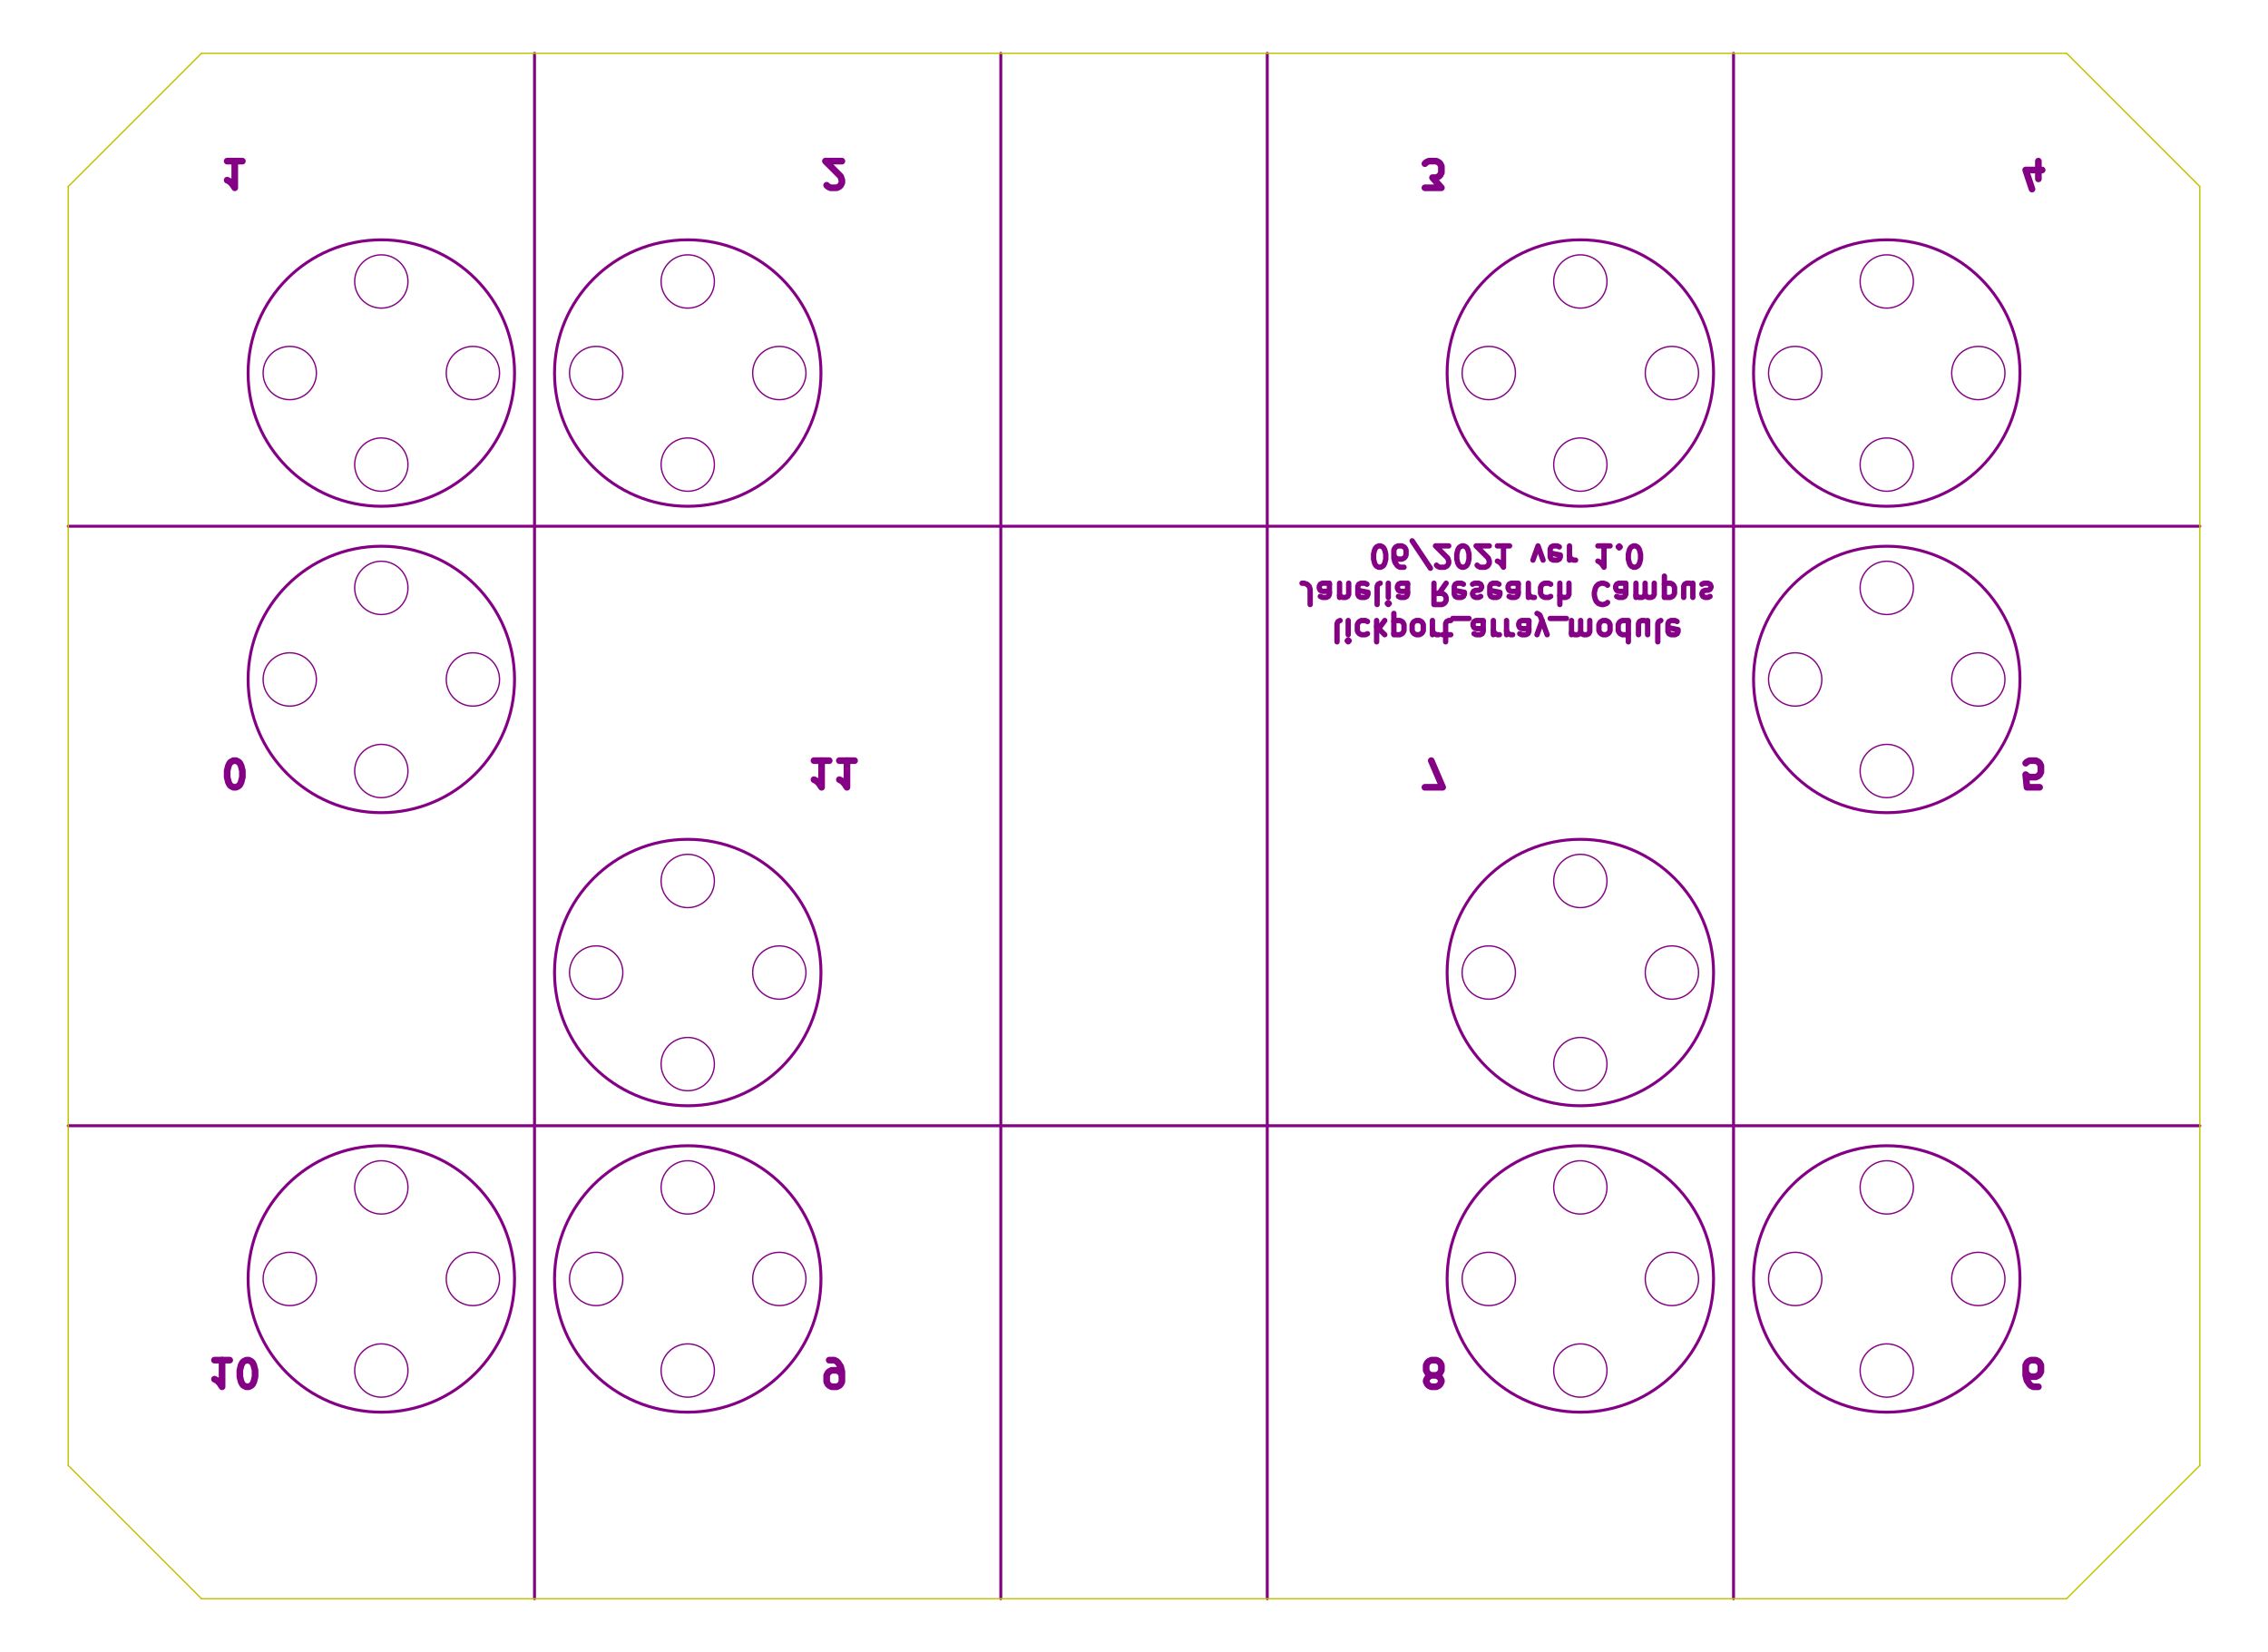
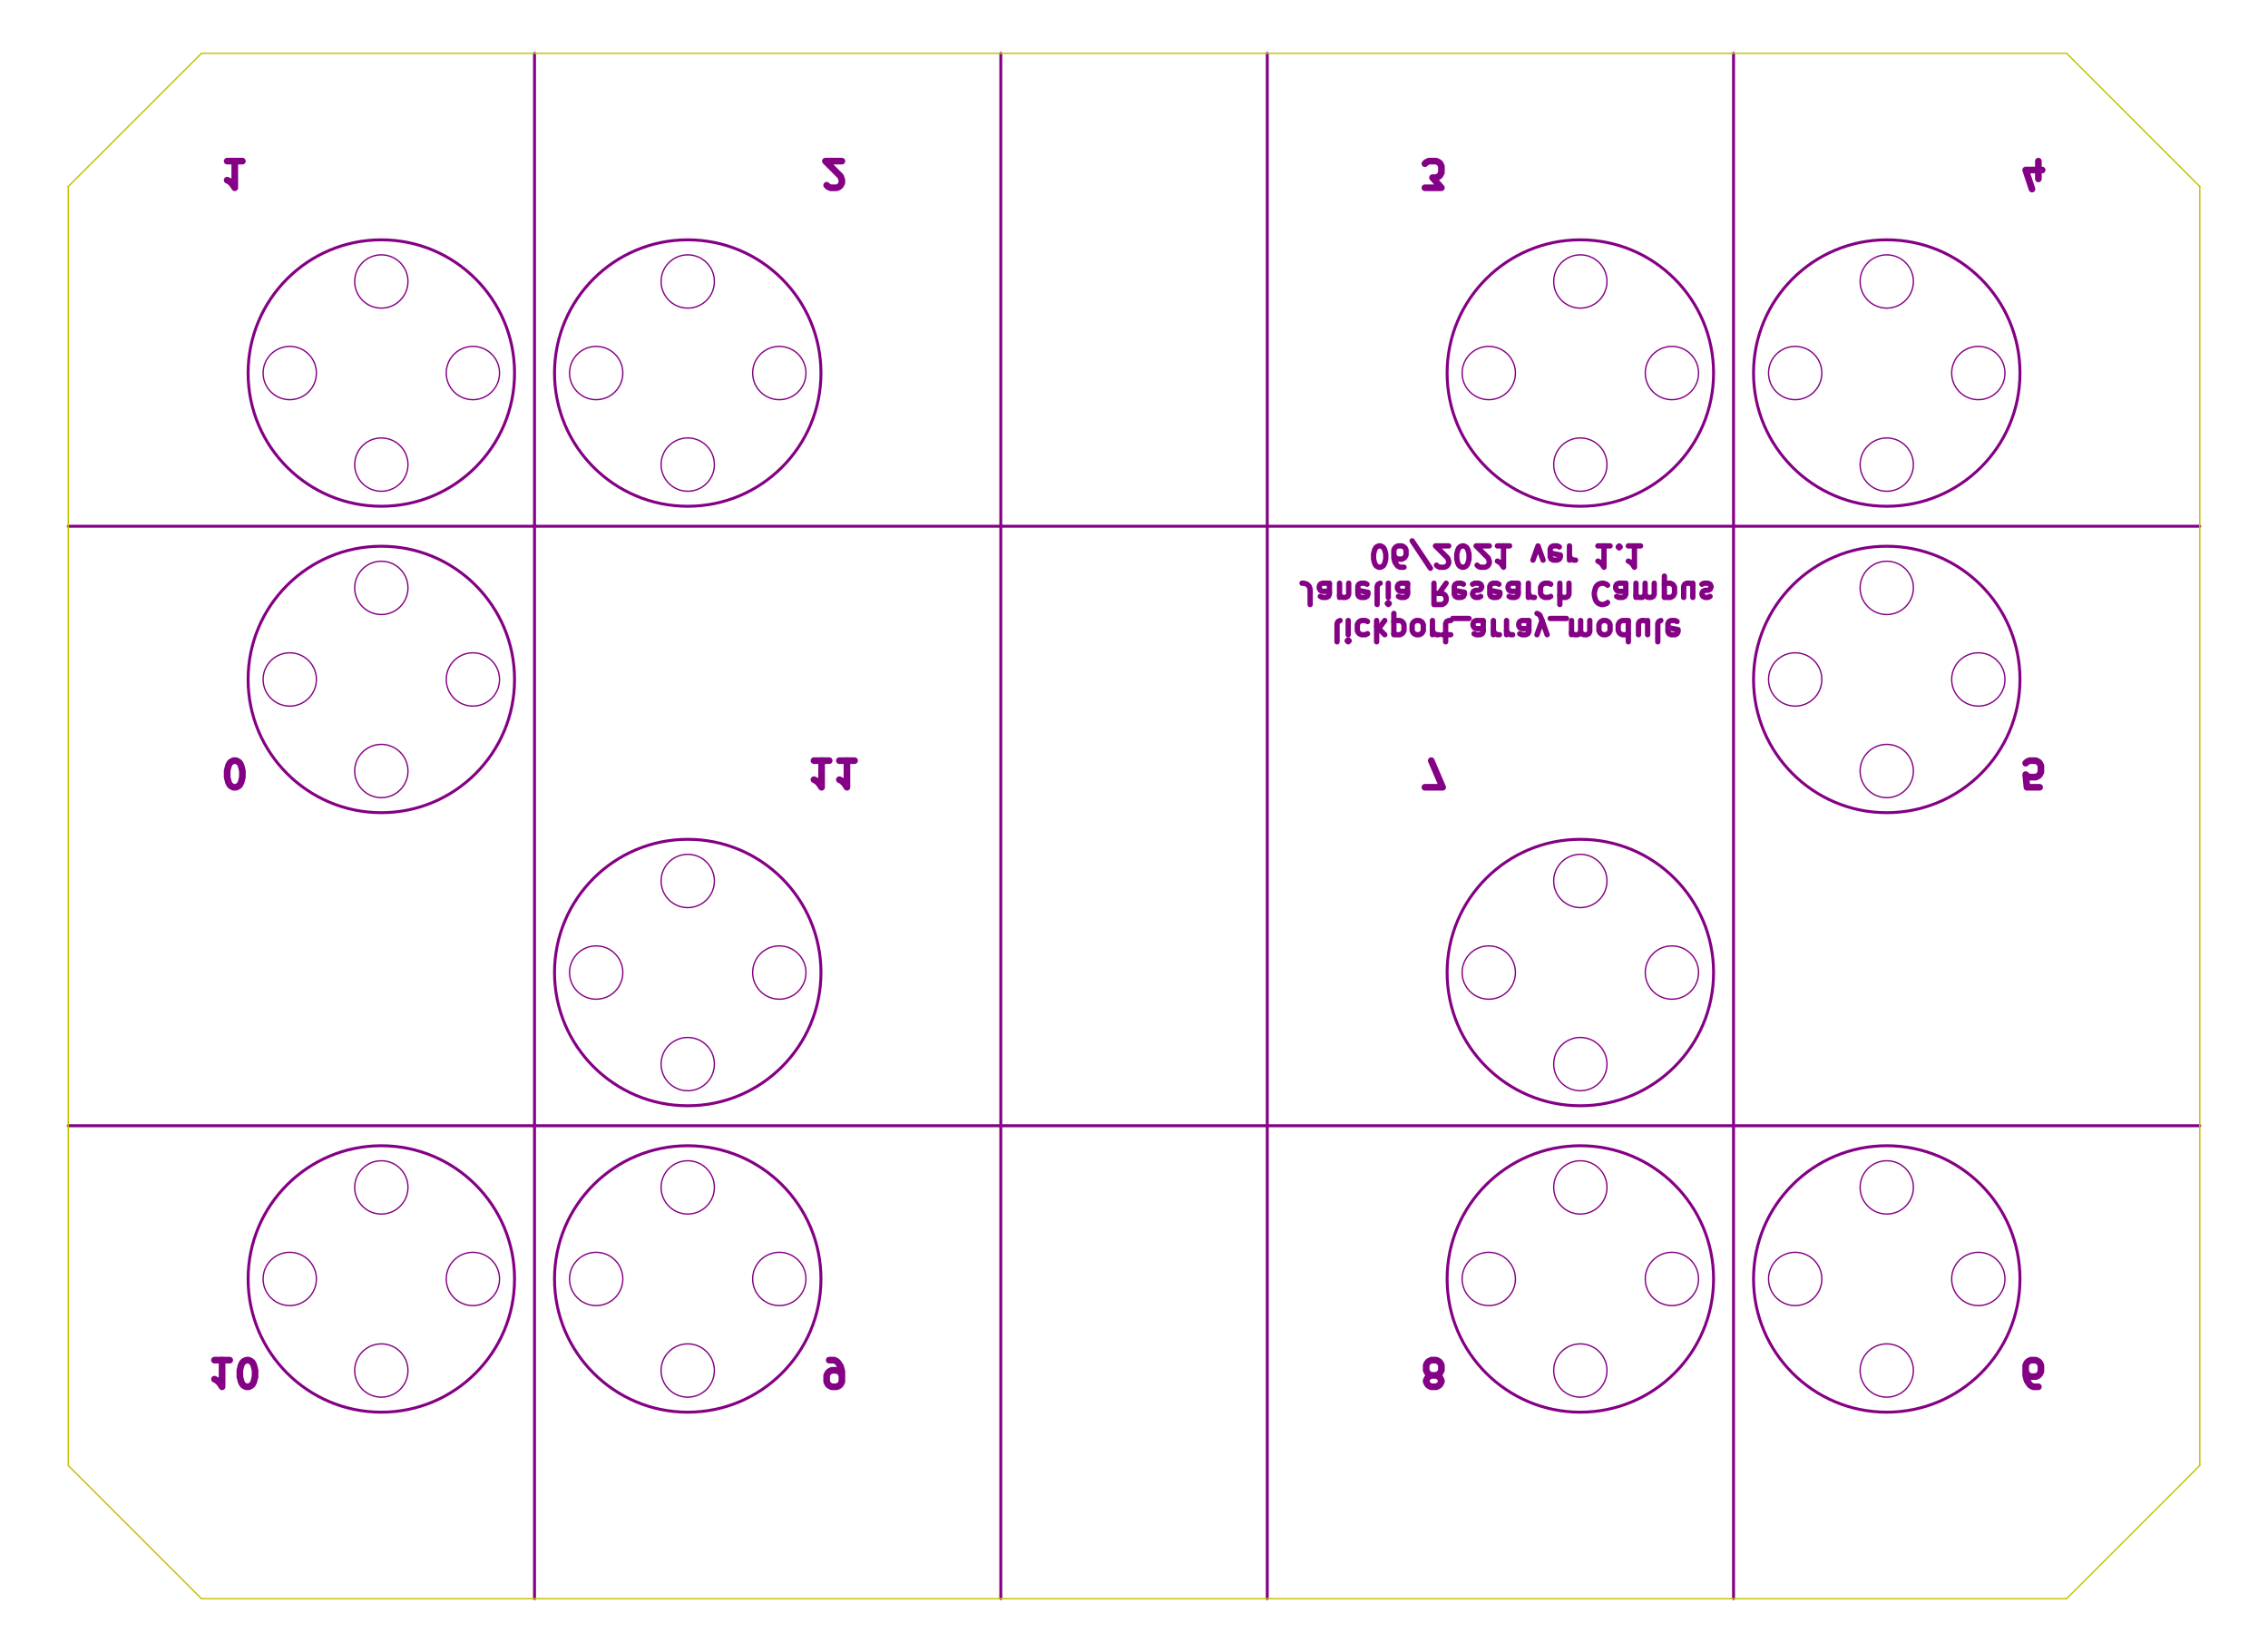
<svg xmlns="http://www.w3.org/2000/svg" version="1.1" width="21.62cm" height="15.748cm" viewBox="0 0 85120 62000">
  <g style="fill:#000000; fill-opacity:1;stroke:#000000; stroke-opacity:1; stroke-linecap:round; stroke-linejoin:round;" transform="translate(0 0) scale(1 1)">
</g>
  <g style="fill:#000000; fill-opacity:0.0;  stroke:#000000; stroke-width:-0; stroke-opacity:1;  stroke-linecap:round; stroke-linejoin:round;">
</g>
  <g style="fill:#840084; fill-opacity:0.0;  stroke:#840084; stroke-width:-0; stroke-opacity:1;  stroke-linecap:round; stroke-linejoin:round;">
</g>
  <g style="fill:#840084; fill-opacity:0.0;  stroke:#840084; stroke-width:200; stroke-opacity:1;  stroke-linecap:round; stroke-linejoin:round;">
    <g transform="rotate(-180 56561.6 23650)">
      <text x="56561.6" y="24050" transform="scale(-1 1) translate(-113123.15 0)" textLength="13024.7" font-size="1066.67" lengthAdjust="spacingAndGlyphs" text-anchor="middle" opacity="0">lickport_array_module</text>
    </g>
    <path d="M50294 23288 L50218 23326 L50180 23402 L50180 24088 " />
    <path d="M50599 23288 L50599 23821 " />
    <path d="M50599 24088 L50561 24050 L50599 24011 L50637 24050 L50599 24088 L50599 24011 " />
    <path d="M51323 23326 L51247 23288 L51094 23288 L51018 23326 L50980 23364 L50942 23440 L50942 23669 L50980 23745 L51018 23783 L51094 23821 L51247 23821 L51323 23783 " />
    <path d="M51666 23288 L51666 24088 " />
    <path d="M51742 23592 L51971 23288 " />
    <path d="M51971 23821 L51666 23516 " />
    <path d="M52313 23821 L52313 23021 " />
    <path d="M52313 23783 L52390 23821 L52542 23821 L52618 23783 L52656 23745 L52694 23669 L52694 23440 L52656 23364 L52618 23326 L52542 23288 L52390 23288 L52313 23326 " />
    <path d="M53152 23288 L53075 23326 L53037 23364 L52999 23440 L52999 23669 L53037 23745 L53075 23783 L53152 23821 L53266 23821 L53342 23783 L53380 23745 L53418 23669 L53418 23440 L53380 23364 L53342 23326 L53266 23288 L53152 23288 " />
    <path d="M53761 23288 L53761 23821 " />
    <path d="M53761 23669 L53799 23745 L53837 23783 L53913 23821 L53990 23821 " />
    <path d="M54142 23821 L54447 23821 " />
    <path d="M54256 24088 L54256 23402 L54294 23326 L54371 23288 L54447 23288 " />
    <path d="M54523 23211 L55133 23211 " />
    <path d="M55666 23288 L55666 23707 L55628 23783 L55552 23821 L55399 23821 L55323 23783 " />
    <path d="M55666 23326 L55590 23288 L55399 23288 L55323 23326 L55285 23402 L55285 23478 L55323 23554 L55399 23592 L55590 23592 L55666 23630 " />
    <path d="M56047 23288 L56047 23821 " />
    <path d="M56047 23669 L56085 23745 L56123 23783 L56199 23821 L56275 23821 " />
    <path d="M56542 23288 L56542 23821 " />
    <path d="M56542 23669 L56580 23745 L56618 23783 L56694 23821 L56771 23821 " />
    <path d="M57380 23288 L57380 23707 L57342 23783 L57266 23821 L57113 23821 L57037 23783 " />
    <path d="M57380 23326 L57304 23288 L57113 23288 L57037 23326 L56999 23402 L56999 23478 L57037 23554 L57113 23592 L57304 23592 L57380 23630 " />
    <path d="M57685 23821 L57875 23288 " />
    <path d="M58066 23821 L57875 23288 L57799 23097 L57761 23059 L57685 23021 " />
    <path d="M58180 23211 L58790 23211 " />
    <path d="M58980 23288 L58980 23821 " />
    <path d="M58980 23745 L59018 23783 L59094 23821 L59209 23821 L59285 23783 L59323 23707 L59323 23288 " />
    <path d="M59323 23707 L59361 23783 L59437 23821 L59552 23821 L59628 23783 L59666 23707 L59666 23288 " />
    <path d="M60161 23288 L60085 23326 L60047 23364 L60009 23440 L60009 23669 L60047 23745 L60085 23783 L60161 23821 L60275 23821 L60352 23783 L60390 23745 L60428 23669 L60428 23440 L60390 23364 L60352 23326 L60275 23288 L60161 23288 " />
    <path d="M61113 23288 L61113 24088 " />
    <path d="M61113 23326 L61037 23288 L60885 23288 L60809 23326 L60771 23364 L60733 23440 L60733 23669 L60771 23745 L60809 23783 L60885 23821 L61037 23821 L61113 23783 " />
    <path d="M61837 23821 L61837 23288 " />
    <path d="M61494 23821 L61494 23402 L61533 23326 L61609 23288 L61723 23288 L61799 23326 L61837 23364 " />
    <path d="M62333 23288 L62256 23326 L62218 23402 L62218 24088 " />
    <path d="M62942 23326 L62866 23288 L62713 23288 L62637 23326 L62599 23402 L62599 23707 L62637 23783 L62713 23821 L62866 23821 L62942 23783 L62980 23707 L62980 23630 L62599 23554 " />
    <g transform="rotate(-180 56561.6 22250)">
      <text x="56561.6" y="22650" transform="scale(-1 1) translate(-113123.15 0)" textLength="15359" font-size="1066.67" lengthAdjust="spacingAndGlyphs" text-anchor="middle" opacity="0">Janelia Research Campus</text>
    </g>
    <path d="M49171 22688 L49171 22116 L49133 22002 L49056 21926 L48942 21888 L48866 21888 " />
    <path d="M49894 21888 L49894 22307 L49856 22383 L49780 22421 L49628 22421 L49552 22383 " />
    <path d="M49894 21926 L49818 21888 L49628 21888 L49552 21926 L49513 22002 L49513 22078 L49552 22154 L49628 22192 L49818 22192 L49894 22230 " />
    <path d="M50275 22421 L50275 21888 " />
    <path d="M50275 22345 L50313 22383 L50390 22421 L50504 22421 L50580 22383 L50618 22307 L50618 21888 " />
    <path d="M51304 21926 L51228 21888 L51075 21888 L50999 21926 L50961 22002 L50961 22307 L50999 22383 L51075 22421 L51228 22421 L51304 22383 L51342 22307 L51342 22230 L50961 22154 " />
    <path d="M51799 21888 L51723 21926 L51685 22002 L51685 22688 " />
    <path d="M52104 21888 L52104 22421 " />
    <path d="M52104 22688 L52066 22650 L52104 22611 L52142 22650 L52104 22688 L52104 22611 " />
    <path d="M52828 21888 L52828 22307 L52790 22383 L52713 22421 L52561 22421 L52485 22383 " />
    <path d="M52828 21926 L52752 21888 L52561 21888 L52485 21926 L52447 22002 L52447 22078 L52485 22154 L52561 22192 L52752 22192 L52828 22230 " />
    <path d="M54275 21888 L54009 22269 " />
    <path d="M53818 21888 L53818 22688 L54123 22688 L54199 22650 L54237 22611 L54275 22535 L54275 22421 L54237 22345 L54199 22307 L54123 22269 L53818 22269 " />
    <path d="M54923 21926 L54847 21888 L54694 21888 L54618 21926 L54580 22002 L54580 22307 L54618 22383 L54694 22421 L54847 22421 L54923 22383 L54961 22307 L54961 22230 L54580 22154 " />
    <path d="M55266 21926 L55342 21888 L55494 21888 L55571 21926 L55609 22002 L55609 22040 L55571 22116 L55494 22154 L55380 22154 L55304 22192 L55266 22269 L55266 22307 L55304 22383 L55380 22421 L55494 22421 L55571 22383 " />
    <path d="M56256 21926 L56180 21888 L56028 21888 L55952 21926 L55913 22002 L55913 22307 L55952 22383 L56028 22421 L56180 22421 L56256 22383 L56294 22307 L56294 22230 L55913 22154 " />
    <path d="M56980 21888 L56980 22307 L56942 22383 L56866 22421 L56713 22421 L56637 22383 " />
    <path d="M56980 21926 L56904 21888 L56713 21888 L56637 21926 L56599 22002 L56599 22078 L56637 22154 L56713 22192 L56904 22192 L56980 22230 " />
    <path d="M57361 21888 L57361 22421 " />
    <path d="M57361 22269 L57399 22345 L57437 22383 L57513 22421 L57590 22421 " />
    <path d="M58199 21926 L58123 21888 L57971 21888 L57894 21926 L57856 21964 L57818 22040 L57818 22269 L57856 22345 L57894 22383 L57971 22421 L58123 22421 L58199 22383 " />
    <path d="M58542 21888 L58542 22688 " />
    <path d="M58885 21888 L58885 22307 L58847 22383 L58771 22421 L58656 22421 L58580 22383 L58542 22345 " />
    <path d="M60333 21964 L60294 21926 L60180 21888 L60104 21888 L59990 21926 L59913 22002 L59875 22078 L59837 22230 L59837 22345 L59875 22497 L59913 22573 L59990 22650 L60104 22688 L60180 22688 L60294 22650 L60333 22611 " />
    <path d="M61018 21888 L61018 22307 L60980 22383 L60904 22421 L60752 22421 L60675 22383 " />
    <path d="M61018 21926 L60942 21888 L60752 21888 L60675 21926 L60637 22002 L60637 22078 L60675 22154 L60752 22192 L60942 22192 L61018 22230 " />
    <path d="M61399 21888 L61399 22421 " />
    <path d="M61399 22345 L61437 22383 L61513 22421 L61628 22421 L61704 22383 L61742 22307 L61742 21888 " />
    <path d="M61742 22307 L61780 22383 L61856 22421 L61971 22421 L62047 22383 L62085 22307 L62085 21888 " />
    <path d="M62466 22421 L62466 21621 " />
    <path d="M62466 22383 L62542 22421 L62694 22421 L62771 22383 L62809 22345 L62847 22269 L62847 22040 L62809 21964 L62771 21926 L62694 21888 L62542 21888 L62466 21926 " />
    <path d="M63533 22421 L63533 21888 " />
    <path d="M63190 22421 L63190 22002 L63228 21926 L63304 21888 L63418 21888 L63494 21926 L63533 21964 " />
    <path d="M63875 21926 L63952 21888 L64104 21888 L64180 21926 L64218 22002 L64218 22040 L64180 22116 L64104 22154 L63990 22154 L63913 22192 L63875 22269 L63875 22307 L63913 22383 L63990 22421 L64104 22421 L64180 22383 " />
    <g transform="rotate(-180 56561.6 20850)">
-       <text x="56561.6" y="21250" transform="scale(-1 1) translate(-113123.15 0)" textLength="10063.8" font-size="1066.67" lengthAdjust="spacingAndGlyphs" text-anchor="middle" opacity="0">06/2021 ver 1.0</text>
+       <text x="56561.6" y="21250" transform="scale(-1 1) translate(-113123.15 0)" textLength="10063.8" font-size="1066.67" lengthAdjust="spacingAndGlyphs" text-anchor="middle" opacity="0">06/2021 ver 1.1</text>
    </g>
    <path d="M51742 21288 L51818 21288 L51894 21250 L51933 21211 L51971 21135 L52009 20983 L52009 20792 L51971 20640 L51933 20564 L51894 20526 L51818 20488 L51742 20488 L51666 20526 L51628 20564 L51590 20640 L51552 20792 L51552 20983 L51590 21135 L51628 21211 L51666 21250 L51742 21288 " />
    <path d="M52694 21288 L52542 21288 L52466 21250 L52428 21211 L52352 21097 L52313 20945 L52313 20640 L52352 20564 L52390 20526 L52466 20488 L52618 20488 L52694 20526 L52733 20564 L52771 20640 L52771 20830 L52733 20907 L52694 20945 L52618 20983 L52466 20983 L52390 20945 L52352 20907 L52313 20830 " />
    <path d="M53685 21326 L52999 20297 " />
    <path d="M53913 21211 L53952 21250 L54028 21288 L54218 21288 L54294 21250 L54333 21211 L54371 21135 L54371 21059 L54333 20945 L53875 20488 L54371 20488 " />
    <path d="M54866 21288 L54942 21288 L55018 21250 L55056 21211 L55094 21135 L55133 20983 L55133 20792 L55094 20640 L55056 20564 L55018 20526 L54942 20488 L54866 20488 L54790 20526 L54752 20564 L54713 20640 L54675 20792 L54675 20983 L54713 21135 L54752 21211 L54790 21250 L54866 21288 " />
    <path d="M55437 21211 L55475 21250 L55552 21288 L55742 21288 L55818 21250 L55856 21211 L55894 21135 L55894 21059 L55856 20945 L55399 20488 L55894 20488 " />
    <path d="M56656 20488 L56199 20488 " />
    <path d="M56428 20488 L56428 21288 L56352 21173 L56275 21097 L56199 21059 " />
    <path d="M57533 21021 L57723 20488 L57913 21021 " />
    <path d="M58523 20526 L58447 20488 L58294 20488 L58218 20526 L58180 20602 L58180 20907 L58218 20983 L58294 21021 L58447 21021 L58523 20983 L58561 20907 L58561 20830 L58180 20754 " />
    <path d="M58904 20488 L58904 21021 " />
    <path d="M58904 20869 L58942 20945 L58980 20983 L59056 21021 L59133 21021 " />
    <path d="M60428 20488 L59971 20488 " />
    <path d="M60199 20488 L60199 21288 L60123 21173 L60047 21097 L59971 21059 " />
    <path d="M60771 20564 L60809 20526 L60771 20488 L60733 20526 L60771 20564 L60771 20488 " />
-     <path d="M61304 21288 L61380 21288 L61456 21250 L61494 21211 L61533 21135 L61571 20983 L61571 20792 L61533 20640 L61494 20564 L61456 20526 L61380 20488 L61304 20488 L61228 20526 L61190 20564 L61152 20640 L61113 20792 L61113 20983 L61152 21135 L61190 21211 L61228 21250 L61304 21288 " />
+     <path d="M61571 20488 L61113 20488 " />
+     <path d="M61342 20488 L61342 21288 L61266 21173 L61190 21097 L61113 21059 " />
  </g>
  <g style="fill:#840084; fill-opacity:0.0;  stroke:#840084; stroke-width:250; stroke-opacity:1;  stroke-linecap:round; stroke-linejoin:round;">
    <g transform="rotate(-180 31311.6 29000)">
      <text x="31311.6" y="29500" transform="scale(-1 1) translate(-62623.15 0)" textLength="1644.76" font-size="1333.33" lengthAdjust="spacingAndGlyphs" text-anchor="middle" opacity="0">11</text>
    </g>
    <path d="M31121 28547 L30549 28547 " />
    <path d="M30835 28547 L30835 29547 L30740 29404 L30644 29309 L30549 29261 " />
    <path d="M32073 28547 L31502 28547 " />
    <path d="M31787 28547 L31787 29547 L31692 29404 L31597 29309 L31502 29261 " />
    <g transform="rotate(-180 8811.57 51500)">
      <text x="8811.57" y="52000" transform="scale(-1 1) translate(-17623.15 0)" textLength="1579.76" font-size="1333.33" lengthAdjust="spacingAndGlyphs" text-anchor="middle" opacity="0">10</text>
    </g>
    <path d="M8621 51047 L8049 51047 " />
    <path d="M8335 51047 L8335 52047 L8240 51904 L8144 51809 L8049 51761 " />
    <path d="M9240 52047 L9335 52047 L9430 52000 L9478 51952 L9525 51857 L9573 51666 L9573 51428 L9525 51238 L9478 51142 L9430 51095 L9335 51047 L9240 51047 L9144 51095 L9097 51142 L9049 51238 L9002 51428 L9002 51666 L9049 51857 L9097 51952 L9144 52000 L9240 52047 " />
    <g transform="rotate(-180 31311.6 51500)">
      <text x="31311.6" y="52000" transform="scale(-1 1) translate(-62623.15 0)" textLength="627.381" font-size="1333.33" lengthAdjust="spacingAndGlyphs" text-anchor="middle" opacity="0">9</text>
    </g>
    <path d="M31121 51047 L31311 51047 L31406 51095 L31454 51142 L31549 51285 L31597 51476 L31597 51857 L31549 51952 L31502 52000 L31406 52047 L31216 52047 L31121 52000 L31073 51952 L31025 51857 L31025 51619 L31073 51523 L31121 51476 L31216 51428 L31406 51428 L31502 51476 L31549 51523 L31597 51619 " />
    <g transform="rotate(-180 53811.6 51500)">
      <text x="53811.6" y="52000" transform="scale(-1 1) translate(-107623.15 0)" textLength="627.381" font-size="1333.33" lengthAdjust="spacingAndGlyphs" text-anchor="middle" opacity="0">8</text>
    </g>
    <path d="M53716 51619 L53621 51666 L53573 51714 L53525 51809 L53525 51857 L53573 51952 L53621 52000 L53716 52047 L53906 52047 L54002 52000 L54049 51952 L54097 51857 L54097 51809 L54049 51714 L54002 51666 L53906 51619 L53716 51619 L53621 51571 L53573 51523 L53525 51428 L53525 51238 L53573 51142 L53621 51095 L53716 51047 L53906 51047 L54002 51095 L54049 51142 L54097 51238 L54097 51428 L54049 51523 L54002 51571 L53906 51619 " />
    <g transform="rotate(-180 53811.6 29000)">
      <text x="53811.6" y="29500" transform="scale(-1 1) translate(-107623.15 0)" textLength="627.381" font-size="1333.33" lengthAdjust="spacingAndGlyphs" text-anchor="middle" opacity="0">7</text>
    </g>
    <path d="M53478 29547 L54144 29547 L53716 28547 " />
    <g transform="rotate(-180 76311.6 51500)">
      <text x="76311.6" y="52000" transform="scale(-1 1) translate(-152623.15 0)" textLength="627.381" font-size="1333.33" lengthAdjust="spacingAndGlyphs" text-anchor="middle" opacity="0">6</text>
    </g>
    <path d="M76502 52047 L76311 52047 L76216 52000 L76168 51952 L76073 51809 L76025 51619 L76025 51238 L76073 51142 L76121 51095 L76216 51047 L76406 51047 L76502 51095 L76549 51142 L76597 51238 L76597 51476 L76549 51571 L76502 51619 L76406 51666 L76216 51666 L76121 51619 L76073 51571 L76025 51476 " />
    <g transform="rotate(-180 76311.6 29000)">
      <text x="76311.6" y="29500" transform="scale(-1 1) translate(-152623.15 0)" textLength="627.381" font-size="1333.33" lengthAdjust="spacingAndGlyphs" text-anchor="middle" opacity="0">5</text>
    </g>
    <path d="M76549 29547 L76073 29547 L76025 29071 L76073 29119 L76168 29166 L76406 29166 L76502 29119 L76549 29071 L76597 28976 L76597 28738 L76549 28642 L76502 28595 L76406 28547 L76168 28547 L76073 28595 L76025 28642 " />
    <g transform="rotate(-180 76311.6 6500)">
      <text x="76311.6" y="7000" transform="scale(-1 1) translate(-152623.15 0)" textLength="627.381" font-size="1333.33" lengthAdjust="spacingAndGlyphs" text-anchor="middle" opacity="0">4</text>
    </g>
    <path d="M76502 6714 L76502 6047 " />
    <path d="M76263 7095 L76025 6380 L76644 6380 " />
    <g transform="rotate(-180 53811.6 6500)">
      <text x="53811.6" y="7000" transform="scale(-1 1) translate(-107623.15 0)" textLength="627.381" font-size="1333.33" lengthAdjust="spacingAndGlyphs" text-anchor="middle" opacity="0">3</text>
    </g>
    <path d="M53478 7047 L54097 7047 L53763 6666 L53906 6666 L54002 6619 L54049 6571 L54097 6476 L54097 6238 L54049 6142 L54002 6095 L53906 6047 L53621 6047 L53525 6095 L53478 6142 " />
    <g transform="rotate(-180 31311.6 6500)">
      <text x="31311.6" y="7000" transform="scale(-1 1) translate(-62623.15 0)" textLength="627.381" font-size="1333.33" lengthAdjust="spacingAndGlyphs" text-anchor="middle" opacity="0">2</text>
    </g>
    <path d="M31025 6952 L31073 7000 L31168 7047 L31406 7047 L31502 7000 L31549 6952 L31597 6857 L31597 6761 L31549 6619 L30978 6047 L31597 6047 " />
    <g transform="rotate(-180 8811.57 6500)">
      <text x="8811.57" y="7000" transform="scale(-1 1) translate(-17623.15 0)" textLength="627.381" font-size="1333.33" lengthAdjust="spacingAndGlyphs" text-anchor="middle" opacity="0">1</text>
    </g>
    <path d="M9097 6047 L8525 6047 " />
    <path d="M8811 6047 L8811 7047 L8716 6904 L8621 6809 L8525 6761 " />
    <g transform="rotate(-180 8811.57 29000)">
      <text x="8811.57" y="29500" transform="scale(-1 1) translate(-17623.15 0)" textLength="627.381" font-size="1333.33" lengthAdjust="spacingAndGlyphs" text-anchor="middle" opacity="0">0</text>
    </g>
    <path d="M8763 29547 L8859 29547 L8954 29500 L9002 29452 L9049 29357 L9097 29166 L9097 28928 L9049 28738 L9002 28642 L8954 28595 L8859 28547 L8763 28547 L8668 28595 L8621 28642 L8573 28738 L8525 28928 L8525 29166 L8573 29357 L8621 29452 L8668 29500 L8763 29547 " />
  </g>
  <g style="fill:#840084; fill-opacity:0.0;  stroke:#840084; stroke-width:110; stroke-opacity:1;  stroke-linecap:round; stroke-linejoin:round;">
    <path d="M2561 42250 L82561 42250 " />
    <path d="M65061 2000 L65061 60000 " />
    <path d="M47561 2000 L47561 60000 " />
    <path d="M37561 2000 L37561 60000 " />
    <path d="M20061 2000 L20061 60000 " />
    <path d="M2561 19750 L82561 19750 " />
+   </g>
+   <g style="fill:#840084; fill-opacity:0.0;  stroke:#840084; stroke-width:50; stroke-opacity:1;  stroke-linecap:round; stroke-linejoin:round;">
+     <circle cx="14311.6" cy="28936.5" r="1000" />
+     <circle cx="10875" cy="25500" r="1000" />
+     <circle cx="14311.6" cy="22063.5" r="1000" />
+     <circle cx="17748.1" cy="25500" r="1000" />
+   </g>
+   <g style="fill:#840084; fill-opacity:0.0;  stroke:#840084; stroke-width:110; stroke-opacity:1;  stroke-linecap:round; stroke-linejoin:round;">
    <circle cx="14311.6" cy="25500" r="5000" />
  </g>
  <g style="fill:#840084; fill-opacity:0.0;  stroke:#840084; stroke-width:50; stroke-opacity:1;  stroke-linecap:round; stroke-linejoin:round;">
-     <circle cx="17748.1" cy="25500" r="1000" />
-     <circle cx="14311.6" cy="22063.5" r="1000" />
-     <circle cx="10875" cy="25500" r="1000" />
-     <circle cx="14311.6" cy="28936.5" r="1000" />
+     <circle cx="10875" cy="14000" r="1000" />
+     <circle cx="14311.6" cy="10563.5" r="1000" />
+     <circle cx="17748.1" cy="14000" r="1000" />
+     <circle cx="14311.6" cy="17436.5" r="1000" />
  </g>
  <g style="fill:#840084; fill-opacity:0.0;  stroke:#840084; stroke-width:110; stroke-opacity:1;  stroke-linecap:round; stroke-linejoin:round;">
    <circle cx="14311.6" cy="14000" r="5000" />
  </g>
  <g style="fill:#840084; fill-opacity:0.0;  stroke:#840084; stroke-width:50; stroke-opacity:1;  stroke-linecap:round; stroke-linejoin:round;">
-     <circle cx="14311.6" cy="17436.5" r="1000" />
-     <circle cx="17748.1" cy="14000" r="1000" />
-     <circle cx="14311.6" cy="10563.5" r="1000" />
-     <circle cx="10875" cy="14000" r="1000" />
+     <circle cx="25811.6" cy="10563.5" r="1000" />
+     <circle cx="29248.1" cy="14000" r="1000" />
+     <circle cx="25811.6" cy="17436.5" r="1000" />
+     <circle cx="22375" cy="14000" r="1000" />
  </g>
  <g style="fill:#840084; fill-opacity:0.0;  stroke:#840084; stroke-width:110; stroke-opacity:1;  stroke-linecap:round; stroke-linejoin:round;">
    <circle cx="25811.6" cy="14000" r="5000" />
  </g>
  <g style="fill:#840084; fill-opacity:0.0;  stroke:#840084; stroke-width:50; stroke-opacity:1;  stroke-linecap:round; stroke-linejoin:round;">
-     <circle cx="22375" cy="14000" r="1000" />
-     <circle cx="25811.6" cy="17436.5" r="1000" />
-     <circle cx="29248.1" cy="14000" r="1000" />
-     <circle cx="25811.6" cy="10563.5" r="1000" />
+     <circle cx="55875" cy="14000" r="1000" />
+     <circle cx="59311.6" cy="10563.5" r="1000" />
+     <circle cx="62748.1" cy="14000" r="1000" />
+     <circle cx="59311.6" cy="17436.5" r="1000" />
  </g>
  <g style="fill:#840084; fill-opacity:0.0;  stroke:#840084; stroke-width:110; stroke-opacity:1;  stroke-linecap:round; stroke-linejoin:round;">
    <circle cx="59311.6" cy="14000" r="5000" />
  </g>
  <g style="fill:#840084; fill-opacity:0.0;  stroke:#840084; stroke-width:50; stroke-opacity:1;  stroke-linecap:round; stroke-linejoin:round;">
-     <circle cx="59311.6" cy="17436.5" r="1000" />
-     <circle cx="62748.1" cy="14000" r="1000" />
-     <circle cx="59311.6" cy="10563.5" r="1000" />
-     <circle cx="55875" cy="14000" r="1000" />
+     <circle cx="70811.6" cy="10563.5" r="1000" />
+     <circle cx="74248.1" cy="14000" r="1000" />
+     <circle cx="70811.6" cy="17436.5" r="1000" />
+     <circle cx="67375" cy="14000" r="1000" />
  </g>
  <g style="fill:#840084; fill-opacity:0.0;  stroke:#840084; stroke-width:110; stroke-opacity:1;  stroke-linecap:round; stroke-linejoin:round;">
    <circle cx="70811.6" cy="14000" r="5000" />
  </g>
  <g style="fill:#840084; fill-opacity:0.0;  stroke:#840084; stroke-width:50; stroke-opacity:1;  stroke-linecap:round; stroke-linejoin:round;">
-     <circle cx="67375" cy="14000" r="1000" />
-     <circle cx="70811.6" cy="17436.5" r="1000" />
-     <circle cx="74248.1" cy="14000" r="1000" />
-     <circle cx="70811.6" cy="10563.5" r="1000" />
+     <circle cx="74248.1" cy="25500" r="1000" />
+     <circle cx="70811.6" cy="28936.5" r="1000" />
+     <circle cx="67375" cy="25500" r="1000" />
+     <circle cx="70811.6" cy="22063.5" r="1000" />
  </g>
  <g style="fill:#840084; fill-opacity:0.0;  stroke:#840084; stroke-width:110; stroke-opacity:1;  stroke-linecap:round; stroke-linejoin:round;">
    <circle cx="70811.6" cy="25500" r="5000" />
  </g>
  <g style="fill:#840084; fill-opacity:0.0;  stroke:#840084; stroke-width:50; stroke-opacity:1;  stroke-linecap:round; stroke-linejoin:round;">
-     <circle cx="70811.6" cy="22063.5" r="1000" />
-     <circle cx="67375" cy="25500" r="1000" />
-     <circle cx="70811.6" cy="28936.5" r="1000" />
-     <circle cx="74248.1" cy="25500" r="1000" />
+     <circle cx="74248.1" cy="48000" r="1000" />
+     <circle cx="70811.6" cy="51436.5" r="1000" />
+     <circle cx="67375" cy="48000" r="1000" />
+     <circle cx="70811.6" cy="44563.5" r="1000" />
  </g>
  <g style="fill:#840084; fill-opacity:0.0;  stroke:#840084; stroke-width:110; stroke-opacity:1;  stroke-linecap:round; stroke-linejoin:round;">
    <circle cx="70811.6" cy="48000" r="5000" />
  </g>
  <g style="fill:#840084; fill-opacity:0.0;  stroke:#840084; stroke-width:50; stroke-opacity:1;  stroke-linecap:round; stroke-linejoin:round;">
-     <circle cx="70811.6" cy="44563.5" r="1000" />
-     <circle cx="67375" cy="48000" r="1000" />
-     <circle cx="70811.6" cy="51436.5" r="1000" />
-     <circle cx="74248.1" cy="48000" r="1000" />
+     <circle cx="55875" cy="36500" r="1000" />
+     <circle cx="59311.6" cy="33063.5" r="1000" />
+     <circle cx="62748.1" cy="36500" r="1000" />
+     <circle cx="59311.6" cy="39936.5" r="1000" />
  </g>
  <g style="fill:#840084; fill-opacity:0.0;  stroke:#840084; stroke-width:110; stroke-opacity:1;  stroke-linecap:round; stroke-linejoin:round;">
    <circle cx="59311.6" cy="36500" r="5000" />
  </g>
  <g style="fill:#840084; fill-opacity:0.0;  stroke:#840084; stroke-width:50; stroke-opacity:1;  stroke-linecap:round; stroke-linejoin:round;">
-     <circle cx="59311.6" cy="39936.5" r="1000" />
-     <circle cx="62748.1" cy="36500" r="1000" />
-     <circle cx="59311.6" cy="33063.5" r="1000" />
-     <circle cx="55875" cy="36500" r="1000" />
+     <circle cx="59311.6" cy="51436.5" r="1000" />
+     <circle cx="55875" cy="48000" r="1000" />
+     <circle cx="59311.6" cy="44563.5" r="1000" />
+     <circle cx="62748.1" cy="48000" r="1000" />
  </g>
  <g style="fill:#840084; fill-opacity:0.0;  stroke:#840084; stroke-width:110; stroke-opacity:1;  stroke-linecap:round; stroke-linejoin:round;">
    <circle cx="59311.6" cy="48000" r="5000" />
  </g>
  <g style="fill:#840084; fill-opacity:0.0;  stroke:#840084; stroke-width:50; stroke-opacity:1;  stroke-linecap:round; stroke-linejoin:round;">
-     <circle cx="62748.1" cy="48000" r="1000" />
-     <circle cx="59311.6" cy="44563.5" r="1000" />
-     <circle cx="55875" cy="48000" r="1000" />
-     <circle cx="59311.6" cy="51436.5" r="1000" />
+     <circle cx="29248.1" cy="48000" r="1000" />
+     <circle cx="25811.6" cy="51436.5" r="1000" />
+     <circle cx="22375" cy="48000" r="1000" />
+     <circle cx="25811.6" cy="44563.5" r="1000" />
  </g>
  <g style="fill:#840084; fill-opacity:0.0;  stroke:#840084; stroke-width:110; stroke-opacity:1;  stroke-linecap:round; stroke-linejoin:round;">
    <circle cx="25811.6" cy="48000" r="5000" />
  </g>
  <g style="fill:#840084; fill-opacity:0.0;  stroke:#840084; stroke-width:50; stroke-opacity:1;  stroke-linecap:round; stroke-linejoin:round;">
-     <circle cx="25811.6" cy="44563.5" r="1000" />
-     <circle cx="22375" cy="48000" r="1000" />
-     <circle cx="25811.6" cy="51436.5" r="1000" />
-     <circle cx="29248.1" cy="48000" r="1000" />
+     <circle cx="14311.6" cy="51436.5" r="1000" />
+     <circle cx="10875" cy="48000" r="1000" />
+     <circle cx="14311.6" cy="44563.5" r="1000" />
+     <circle cx="17748.1" cy="48000" r="1000" />
  </g>
  <g style="fill:#840084; fill-opacity:0.0;  stroke:#840084; stroke-width:110; stroke-opacity:1;  stroke-linecap:round; stroke-linejoin:round;">
    <circle cx="14311.6" cy="48000" r="5000" />
  </g>
  <g style="fill:#840084; fill-opacity:0.0;  stroke:#840084; stroke-width:50; stroke-opacity:1;  stroke-linecap:round; stroke-linejoin:round;">
-     <circle cx="17748.1" cy="48000" r="1000" />
-     <circle cx="14311.6" cy="44563.5" r="1000" />
-     <circle cx="10875" cy="48000" r="1000" />
-     <circle cx="14311.6" cy="51436.5" r="1000" />
+     <circle cx="25811.6" cy="33063.5" r="1000" />
+     <circle cx="29248.1" cy="36500" r="1000" />
+     <circle cx="25811.6" cy="39936.5" r="1000" />
+     <circle cx="22375" cy="36500" r="1000" />
  </g>
  <g style="fill:#840084; fill-opacity:0.0;  stroke:#840084; stroke-width:110; stroke-opacity:1;  stroke-linecap:round; stroke-linejoin:round;">
    <circle cx="25811.6" cy="36500" r="5000" />
-   </g>
-   <g style="fill:#840084; fill-opacity:0.0;  stroke:#840084; stroke-width:50; stroke-opacity:1;  stroke-linecap:round; stroke-linejoin:round;">
-     <circle cx="22375" cy="36500" r="1000" />
-     <circle cx="25811.6" cy="39936.5" r="1000" />
-     <circle cx="29248.1" cy="36500" r="1000" />
-     <circle cx="25811.6" cy="33063.5" r="1000" />
-     <g>
- </g>
-   </g>
-   <g style="fill:#000000; fill-opacity:0.0;  stroke:#000000; stroke-width:50; stroke-opacity:1;  stroke-linecap:round; stroke-linejoin:round;">
+     <g>
+ </g>
+   </g>
+   <g style="fill:#000000; fill-opacity:0.0;  stroke:#000000; stroke-width:110; stroke-opacity:1;  stroke-linecap:round; stroke-linejoin:round;">
+ </g>
+   <g style="fill:#C2C200; fill-opacity:0.0;  stroke:#C2C200; stroke-width:110; stroke-opacity:1;  stroke-linecap:round; stroke-linejoin:round;">
</g>
  <g style="fill:#C2C200; fill-opacity:0.0;  stroke:#C2C200; stroke-width:50; stroke-opacity:1;  stroke-linecap:round; stroke-linejoin:round;">
    <path d="M77561 60000 L7561 60000 " />
    <path d="M82561 55000 L77561 60000 " />
    <path d="M82561 7000 L82561 55000 " />
    <path d="M77561 2000 L82561 7000 " />
    <path d="M7561 2000 L77561 2000 " />
    <path d="M2561 7000 L7561 2000 " />
    <path d="M2561 55000 L2561 7000 " />
    <path d="M7561 60000 L2561 55000 " />
    <g>
</g>
    <g>
</g>
    <g>
</g>
    <g>
</g>
    <g>
</g>
    <g>
</g>
    <g>
</g>
    <g>
</g>
    <g>
</g>
    <g>
</g>
    <g>
</g>
    <g>
</g>
    <g>
</g>
    <g>
</g>
    <g>
</g>
    <g>
</g>
    <g>
</g>
    <g>
</g>
    <g>
</g>
    <g>
</g>
    <g>
</g>
    <g>
</g>
    <g>
</g>
    <g>
</g>
    <g>
</g>
    <g>
</g>
    <g>
</g>
    <g>
</g>
    <g>
</g>
    <g>
</g>
    <g>
</g>
    <g>
</g>
    <g>
</g>
    <g>
</g>
    <g>
</g>
    <g>
</g>
    <g>
</g>
    <g>
</g>
    <g>
</g>
    <g>
</g>
    <g>
</g>
    <g>
</g>
    <g>
</g>
    <g>
</g>
    <g>
</g>
    <g>
</g>
    <g>
</g>
    <g>
</g>
    <g>
</g>
    <g>
</g>
    <g>
</g>
    <g>
</g>
    <g>
</g>
    <g>
</g>
    <g>
</g>
    <g>
</g>
    <g>
</g>
    <g>
</g>
    <g>
</g>
    <g>
</g>
    <g>
</g>
    <g>
</g>
    <g>
</g>
    <g>
</g>
    <g>
</g>
    <g>
</g>
    <g>
</g>
    <g>
</g>
    <g>
</g>
    <g>
</g>
    <g>
</g>
    <g>
</g>
    <g>
</g>
    <g>
</g>
    <g>
</g>
    <g>
</g>
    <g>
</g>
    <g>
</g>
    <g>
</g>
    <g>
</g>
    <g>
</g>
    <g>
</g>
    <g>
</g>
    <g>
</g>
    <g>
</g>
    <g>
</g>
    <g>
</g>
    <g>
</g>
    <g>
</g>
    <g>
</g>
    <g>
</g>
    <g>
</g>
    <g>
</g>
    <g>
</g>
    <g>
</g>
    <g>
</g>
    <g>
</g>
    <g>
</g>
    <g>
</g>
    <g>
</g>
    <g>
</g>
    <g>
</g>
    <g>
</g>
    <g>
</g>
    <g>
</g>
    <g>
</g>
    <g>
</g>
    <g>
</g>
    <g>
</g>
    <g>
</g>
    <g>
</g>
    <g>
</g>
    <g>
</g>
    <g>
</g>
    <g>
</g>
    <g>
</g>
    <g>
</g>
    <g>
</g>
    <g>
</g>
    <g>
</g>
    <g>
</g>
    <g>
</g>
    <g>
</g>
    <g>
</g>
    <g>
</g>
    <g>
</g>
    <g>
</g>
    <g>
</g>
    <g>
</g>
    <g>
</g>
    <g>
</g>
    <g>
</g>
    <g>
</g>
    <g>
</g>
    <g>
</g>
    <g>
</g>
    <g>
</g>
    <g>
</g>
    <g>
</g>
    <g>
</g>
    <g>
</g>
    <g>
</g>
    <g>
</g>
    <g>
</g>
    <g>
</g>
    <g>
</g>
    <g>
</g>
    <g>
</g>
    <g>
</g>
    <g>
</g>
    <g>
</g>
    <g>
</g>
    <g>
</g>
    <g>
</g>
    <g>
</g>
    <g>
</g>
    <g>
</g>
    <g>
</g>
    <g>
</g>
    <g>
</g>
    <g>
</g>
    <g>
</g>
    <g>
</g>
    <g>
</g>
    <g>
</g>
    <g>
</g>
    <g>
</g>
    <g>
</g>
    <g>
</g>
    <g>
</g>
    <g>
</g>
    <g>
</g>
    <g>
</g>
    <g>
</g>
    <g>
</g>
    <g>
</g>
    <g>
</g>
    <g>
</g>
    <g>
</g>
    <g>
</g>
    <g>
</g>
    <g>
</g>
    <g>
</g>
    <g>
</g>
    <g>
</g>
    <g>
</g>
    <g>
</g>
    <g>
</g>
    <g>
</g>
    <g>
</g>
  </g>
</svg>
